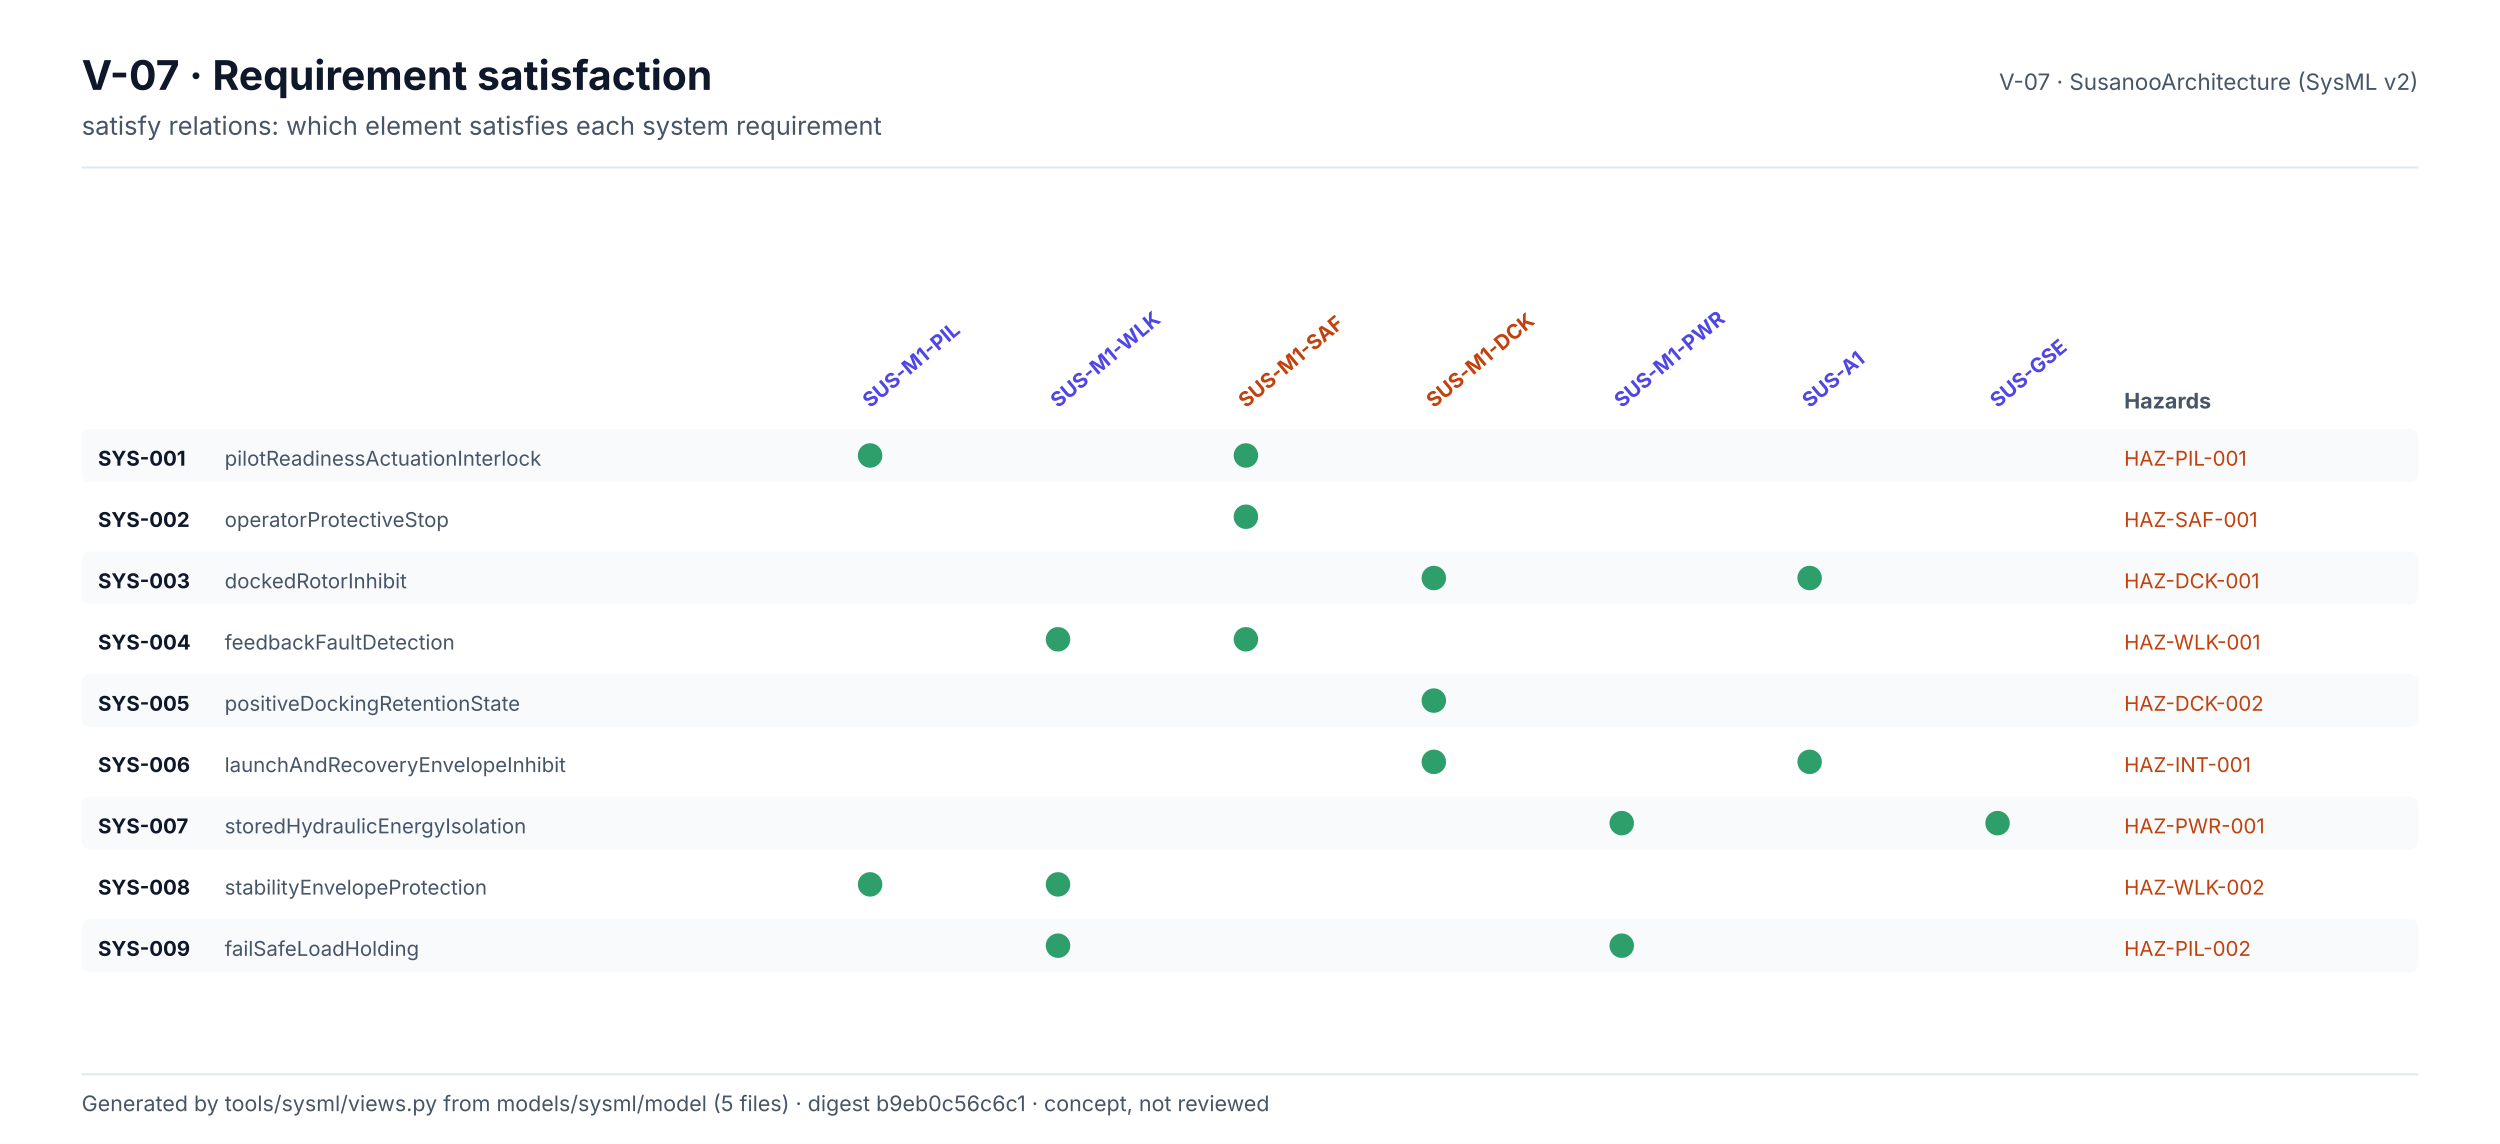
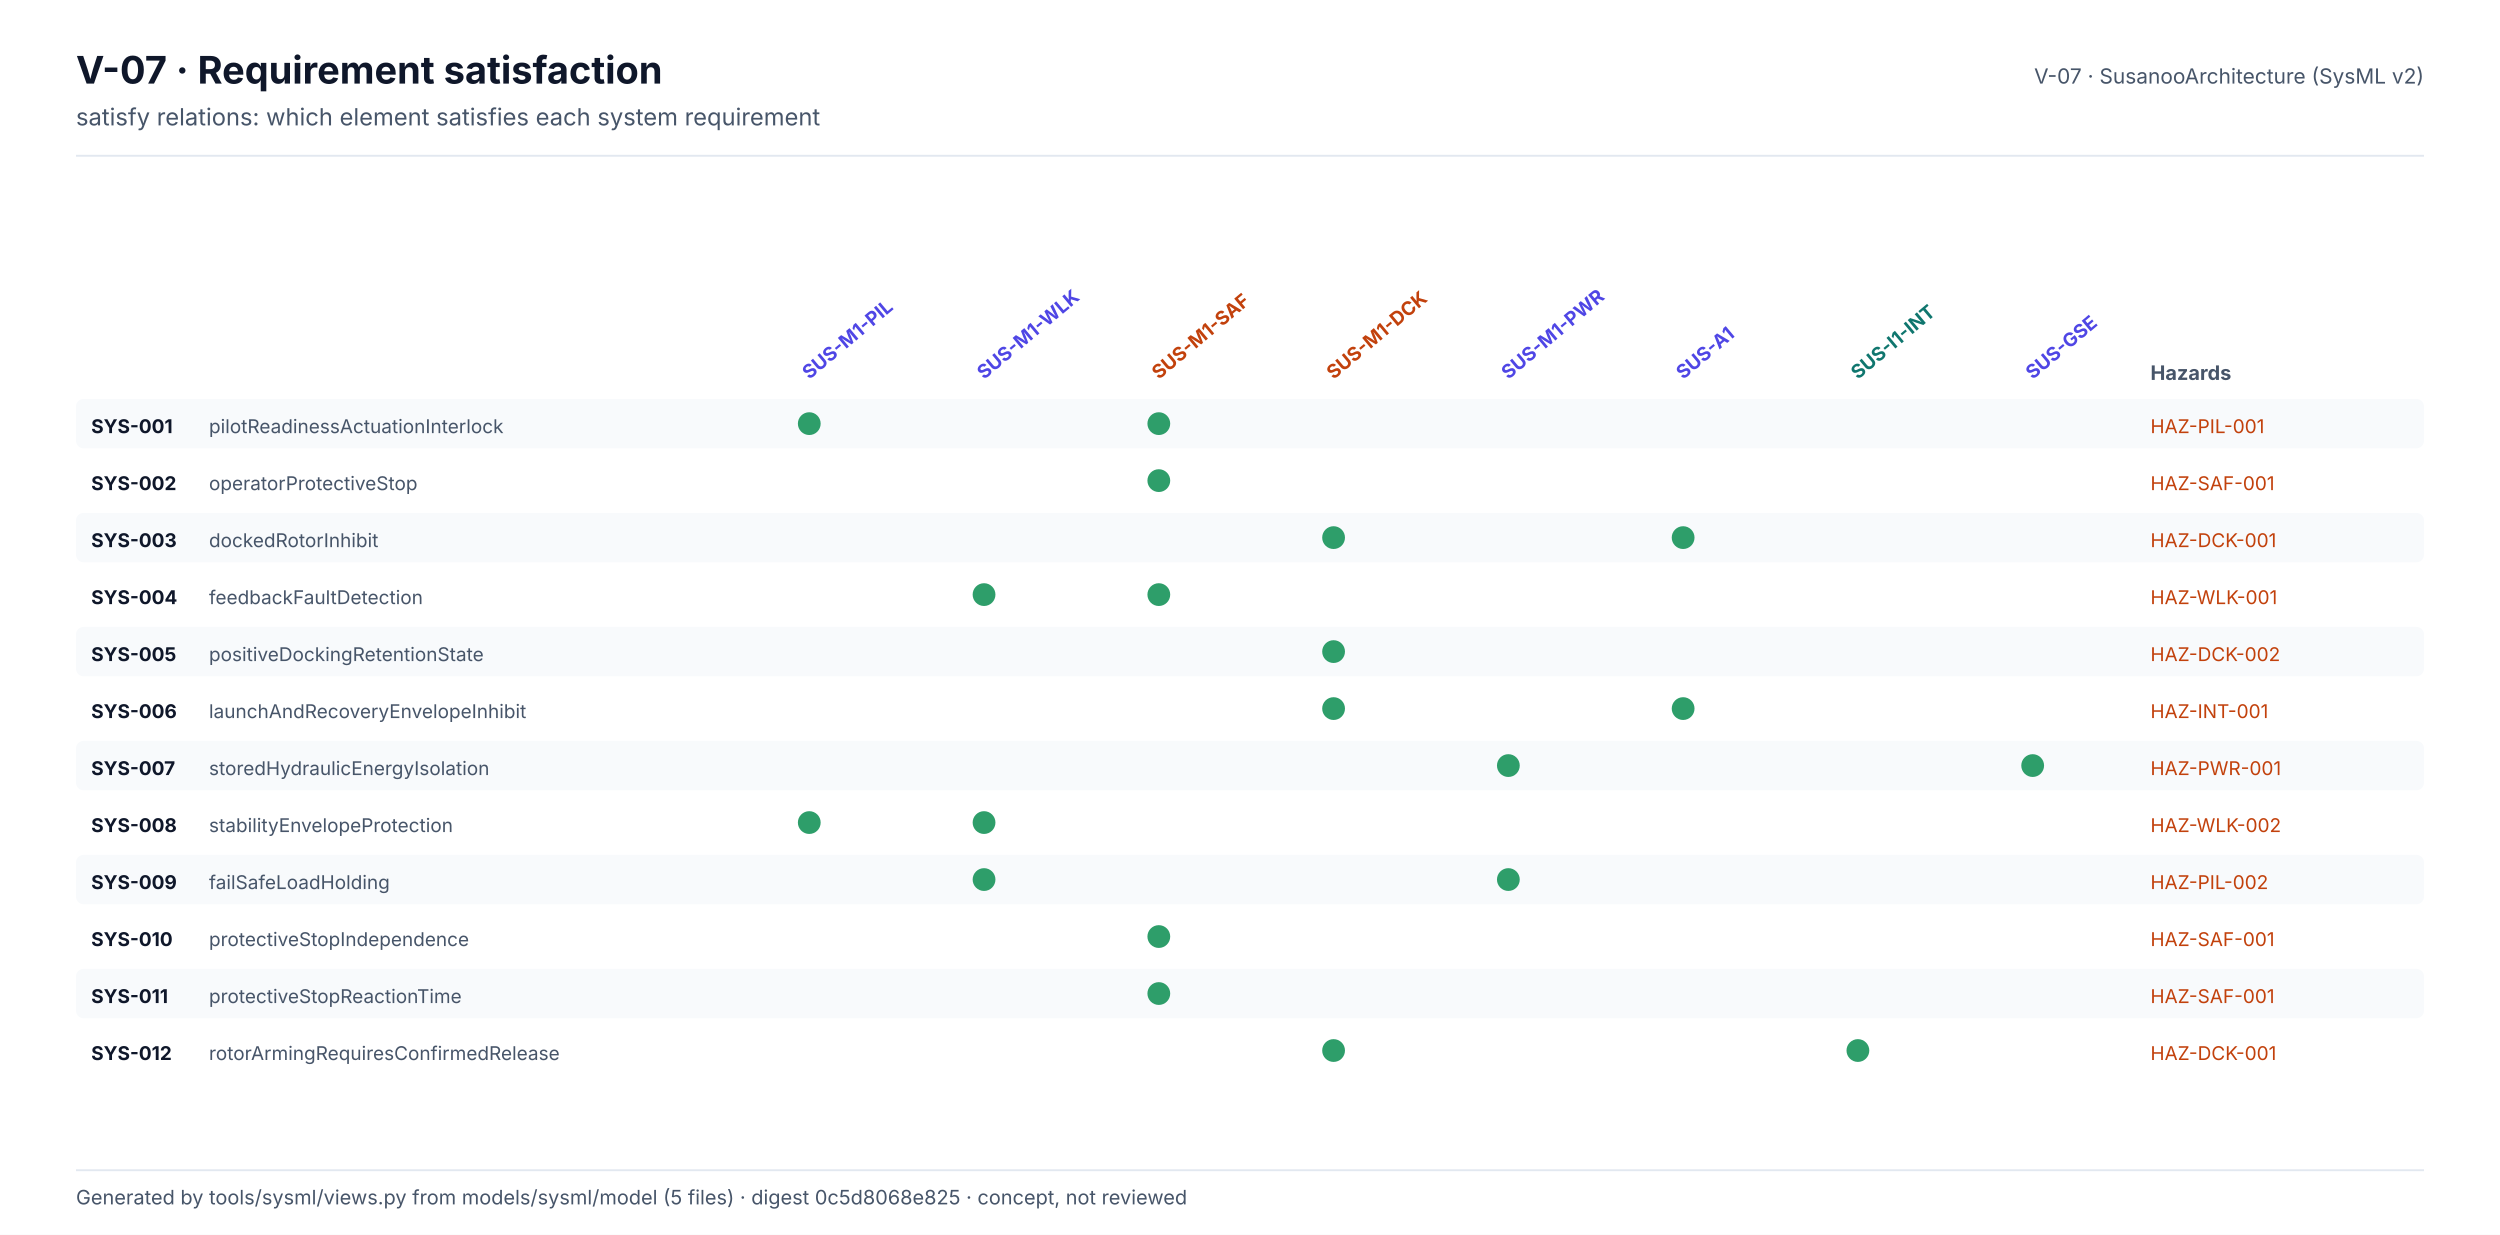
- <svg xmlns="http://www.w3.org/2000/svg" width="1224" height="560" viewBox="0 0 1224 560" font-family="Inter, 'Segoe UI', Helvetica, Arial, sans-serif" role="img">
+ <svg xmlns="http://www.w3.org/2000/svg" width="1316" height="650" viewBox="0 0 1316 650" font-family="Inter, 'Segoe UI', Helvetica, Arial, sans-serif" role="img">
  <defs>
    <marker id="arr" viewBox="0 0 10 10" refX="9" refY="5" markerWidth="7" markerHeight="7" orient="auto-start-reverse">
      <path d="M0,0 L10,5 L0,10 z" fill="#475569" />
    </marker>
  </defs>
-   <rect x="0" y="0" width="1224" height="560" rx="0" fill="#FFFFFF" stroke="none" stroke-width="0" />
+   <rect x="0" y="0" width="1316" height="650" rx="0" fill="#FFFFFF" stroke="none" stroke-width="0" />
  <text x="40" y="44" font-size="20" fill="#0F172A" font-weight="700">V-07 · Requirement satisfaction</text>
  <text x="40" y="66" font-size="12.5" fill="#475569">satisfy relations: which element satisfies each system requirement</text>
-   <text x="1184" y="44" font-size="11" fill="#475569" text-anchor="end">V-07 · SusanooArchitecture (SysML v2)</text>
-   <line x1="40" y1="82" x2="1184" y2="82" stroke="#E2E8F0" stroke-width="1" />
+   <text x="1276" y="44" font-size="11" fill="#475569" text-anchor="end">V-07 · SusanooArchitecture (SysML v2)</text>
+   <line x1="40" y1="82" x2="1276" y2="82" stroke="#E2E8F0" stroke-width="1" />
  <text x="426" y="200" font-size="10" fill="#4F46E5" font-weight="700" transform="rotate(-40 426 200)">SUS-M1-PIL</text>
  <text x="518" y="200" font-size="10" fill="#4F46E5" font-weight="700" transform="rotate(-40 518 200)">SUS-M1-WLK</text>
  <text x="610" y="200" font-size="10" fill="#C2410C" font-weight="700" transform="rotate(-40 610 200)">SUS-M1-SAF</text>
  <text x="702" y="200" font-size="10" fill="#C2410C" font-weight="700" transform="rotate(-40 702 200)">SUS-M1-DCK</text>
  <text x="794" y="200" font-size="10" fill="#4F46E5" font-weight="700" transform="rotate(-40 794 200)">SUS-M1-PWR</text>
  <text x="886" y="200" font-size="10" fill="#4F46E5" font-weight="700" transform="rotate(-40 886 200)">SUS-A1</text>
-   <text x="978" y="200" font-size="10" fill="#4F46E5" font-weight="700" transform="rotate(-40 978 200)">SUS-GSE</text>
-   <text x="1040" y="200" font-size="10.5" fill="#475569" font-weight="700">Hazards</text>
-   <rect x="40" y="210" width="1144" height="26" rx="4" fill="#F8FAFC" stroke="none" stroke-width="0" />
+   <text x="978" y="200" font-size="10" fill="#0F766E" font-weight="700" transform="rotate(-40 978 200)">SUS-I1-INT</text>
+   <text x="1070" y="200" font-size="10" fill="#4F46E5" font-weight="700" transform="rotate(-40 1070 200)">SUS-GSE</text>
+   <text x="1132" y="200" font-size="10.5" fill="#475569" font-weight="700">Hazards</text>
+   <rect x="40" y="210" width="1236" height="26" rx="4" fill="#F8FAFC" stroke="none" stroke-width="0" />
  <text x="48" y="228" font-size="10" fill="#0F172A" font-weight="700">SYS-001</text>
  <text x="110" y="228" font-size="10" fill="#475569">pilotReadinessActuationInterlock</text>
  <circle cx="426" cy="223" r="6" fill="#2E9E6A" stroke="none" />
  <circle cx="610" cy="223" r="6" fill="#2E9E6A" stroke="none" />
-   <text x="1040" y="228" font-size="10" fill="#C2410C">HAZ-PIL-001</text>
-   <rect x="40" y="240" width="1144" height="26" rx="4" fill="#FFFFFF" stroke="none" stroke-width="0" />
+   <text x="1132" y="228" font-size="10" fill="#C2410C">HAZ-PIL-001</text>
+   <rect x="40" y="240" width="1236" height="26" rx="4" fill="#FFFFFF" stroke="none" stroke-width="0" />
  <text x="48" y="258" font-size="10" fill="#0F172A" font-weight="700">SYS-002</text>
  <text x="110" y="258" font-size="10" fill="#475569">operatorProtectiveStop</text>
  <circle cx="610" cy="253" r="6" fill="#2E9E6A" stroke="none" />
-   <text x="1040" y="258" font-size="10" fill="#C2410C">HAZ-SAF-001</text>
-   <rect x="40" y="270" width="1144" height="26" rx="4" fill="#F8FAFC" stroke="none" stroke-width="0" />
+   <text x="1132" y="258" font-size="10" fill="#C2410C">HAZ-SAF-001</text>
+   <rect x="40" y="270" width="1236" height="26" rx="4" fill="#F8FAFC" stroke="none" stroke-width="0" />
  <text x="48" y="288" font-size="10" fill="#0F172A" font-weight="700">SYS-003</text>
  <text x="110" y="288" font-size="10" fill="#475569">dockedRotorInhibit</text>
  <circle cx="702" cy="283" r="6" fill="#2E9E6A" stroke="none" />
  <circle cx="886" cy="283" r="6" fill="#2E9E6A" stroke="none" />
-   <text x="1040" y="288" font-size="10" fill="#C2410C">HAZ-DCK-001</text>
-   <rect x="40" y="300" width="1144" height="26" rx="4" fill="#FFFFFF" stroke="none" stroke-width="0" />
+   <text x="1132" y="288" font-size="10" fill="#C2410C">HAZ-DCK-001</text>
+   <rect x="40" y="300" width="1236" height="26" rx="4" fill="#FFFFFF" stroke="none" stroke-width="0" />
  <text x="48" y="318" font-size="10" fill="#0F172A" font-weight="700">SYS-004</text>
  <text x="110" y="318" font-size="10" fill="#475569">feedbackFaultDetection</text>
  <circle cx="518" cy="313" r="6" fill="#2E9E6A" stroke="none" />
  <circle cx="610" cy="313" r="6" fill="#2E9E6A" stroke="none" />
-   <text x="1040" y="318" font-size="10" fill="#C2410C">HAZ-WLK-001</text>
-   <rect x="40" y="330" width="1144" height="26" rx="4" fill="#F8FAFC" stroke="none" stroke-width="0" />
+   <text x="1132" y="318" font-size="10" fill="#C2410C">HAZ-WLK-001</text>
+   <rect x="40" y="330" width="1236" height="26" rx="4" fill="#F8FAFC" stroke="none" stroke-width="0" />
  <text x="48" y="348" font-size="10" fill="#0F172A" font-weight="700">SYS-005</text>
  <text x="110" y="348" font-size="10" fill="#475569">positiveDockingRetentionState</text>
  <circle cx="702" cy="343" r="6" fill="#2E9E6A" stroke="none" />
-   <text x="1040" y="348" font-size="10" fill="#C2410C">HAZ-DCK-002</text>
-   <rect x="40" y="360" width="1144" height="26" rx="4" fill="#FFFFFF" stroke="none" stroke-width="0" />
+   <text x="1132" y="348" font-size="10" fill="#C2410C">HAZ-DCK-002</text>
+   <rect x="40" y="360" width="1236" height="26" rx="4" fill="#FFFFFF" stroke="none" stroke-width="0" />
  <text x="48" y="378" font-size="10" fill="#0F172A" font-weight="700">SYS-006</text>
  <text x="110" y="378" font-size="10" fill="#475569">launchAndRecoveryEnvelopeInhibit</text>
  <circle cx="702" cy="373" r="6" fill="#2E9E6A" stroke="none" />
  <circle cx="886" cy="373" r="6" fill="#2E9E6A" stroke="none" />
-   <text x="1040" y="378" font-size="10" fill="#C2410C">HAZ-INT-001</text>
-   <rect x="40" y="390" width="1144" height="26" rx="4" fill="#F8FAFC" stroke="none" stroke-width="0" />
+   <text x="1132" y="378" font-size="10" fill="#C2410C">HAZ-INT-001</text>
+   <rect x="40" y="390" width="1236" height="26" rx="4" fill="#F8FAFC" stroke="none" stroke-width="0" />
  <text x="48" y="408" font-size="10" fill="#0F172A" font-weight="700">SYS-007</text>
  <text x="110" y="408" font-size="10" fill="#475569">storedHydraulicEnergyIsolation</text>
  <circle cx="794" cy="403" r="6" fill="#2E9E6A" stroke="none" />
-   <circle cx="978" cy="403" r="6" fill="#2E9E6A" stroke="none" />
-   <text x="1040" y="408" font-size="10" fill="#C2410C">HAZ-PWR-001</text>
-   <rect x="40" y="420" width="1144" height="26" rx="4" fill="#FFFFFF" stroke="none" stroke-width="0" />
+   <circle cx="1070" cy="403" r="6" fill="#2E9E6A" stroke="none" />
+   <text x="1132" y="408" font-size="10" fill="#C2410C">HAZ-PWR-001</text>
+   <rect x="40" y="420" width="1236" height="26" rx="4" fill="#FFFFFF" stroke="none" stroke-width="0" />
  <text x="48" y="438" font-size="10" fill="#0F172A" font-weight="700">SYS-008</text>
  <text x="110" y="438" font-size="10" fill="#475569">stabilityEnvelopeProtection</text>
  <circle cx="426" cy="433" r="6" fill="#2E9E6A" stroke="none" />
  <circle cx="518" cy="433" r="6" fill="#2E9E6A" stroke="none" />
-   <text x="1040" y="438" font-size="10" fill="#C2410C">HAZ-WLK-002</text>
-   <rect x="40" y="450" width="1144" height="26" rx="4" fill="#F8FAFC" stroke="none" stroke-width="0" />
+   <text x="1132" y="438" font-size="10" fill="#C2410C">HAZ-WLK-002</text>
+   <rect x="40" y="450" width="1236" height="26" rx="4" fill="#F8FAFC" stroke="none" stroke-width="0" />
  <text x="48" y="468" font-size="10" fill="#0F172A" font-weight="700">SYS-009</text>
  <text x="110" y="468" font-size="10" fill="#475569">failSafeLoadHolding</text>
  <circle cx="518" cy="463" r="6" fill="#2E9E6A" stroke="none" />
  <circle cx="794" cy="463" r="6" fill="#2E9E6A" stroke="none" />
-   <text x="1040" y="468" font-size="10" fill="#C2410C">HAZ-PIL-002</text>
-   <line x1="40" y1="526" x2="1184" y2="526" stroke="#E2E8F0" stroke-width="1" />
-   <text x="40" y="544" font-size="10.5" fill="#475569">Generated by tools/sysml/views.py from models/sysml/model (5 files) · digest b9eb0c56c6c1 · concept, not reviewed</text>
+   <text x="1132" y="468" font-size="10" fill="#C2410C">HAZ-PIL-002</text>
+   <rect x="40" y="480" width="1236" height="26" rx="4" fill="#FFFFFF" stroke="none" stroke-width="0" />
+   <text x="48" y="498" font-size="10" fill="#0F172A" font-weight="700">SYS-010</text>
+   <text x="110" y="498" font-size="10" fill="#475569">protectiveStopIndependence</text>
+   <circle cx="610" cy="493" r="6" fill="#2E9E6A" stroke="none" />
+   <text x="1132" y="498" font-size="10" fill="#C2410C">HAZ-SAF-001</text>
+   <rect x="40" y="510" width="1236" height="26" rx="4" fill="#F8FAFC" stroke="none" stroke-width="0" />
+   <text x="48" y="528" font-size="10" fill="#0F172A" font-weight="700">SYS-011</text>
+   <text x="110" y="528" font-size="10" fill="#475569">protectiveStopReactionTime</text>
+   <circle cx="610" cy="523" r="6" fill="#2E9E6A" stroke="none" />
+   <text x="1132" y="528" font-size="10" fill="#C2410C">HAZ-SAF-001</text>
+   <rect x="40" y="540" width="1236" height="26" rx="4" fill="#FFFFFF" stroke="none" stroke-width="0" />
+   <text x="48" y="558" font-size="10" fill="#0F172A" font-weight="700">SYS-012</text>
+   <text x="110" y="558" font-size="10" fill="#475569">rotorArmingRequiresConfirmedRelease</text>
+   <circle cx="702" cy="553" r="6" fill="#2E9E6A" stroke="none" />
+   <circle cx="978" cy="553" r="6" fill="#2E9E6A" stroke="none" />
+   <text x="1132" y="558" font-size="10" fill="#C2410C">HAZ-DCK-001</text>
+   <line x1="40" y1="616" x2="1276" y2="616" stroke="#E2E8F0" stroke-width="1" />
+   <text x="40" y="634" font-size="10.5" fill="#475569">Generated by tools/sysml/views.py from models/sysml/model (5 files) · digest 0c5d8068e825 · concept, not reviewed</text>
</svg>
